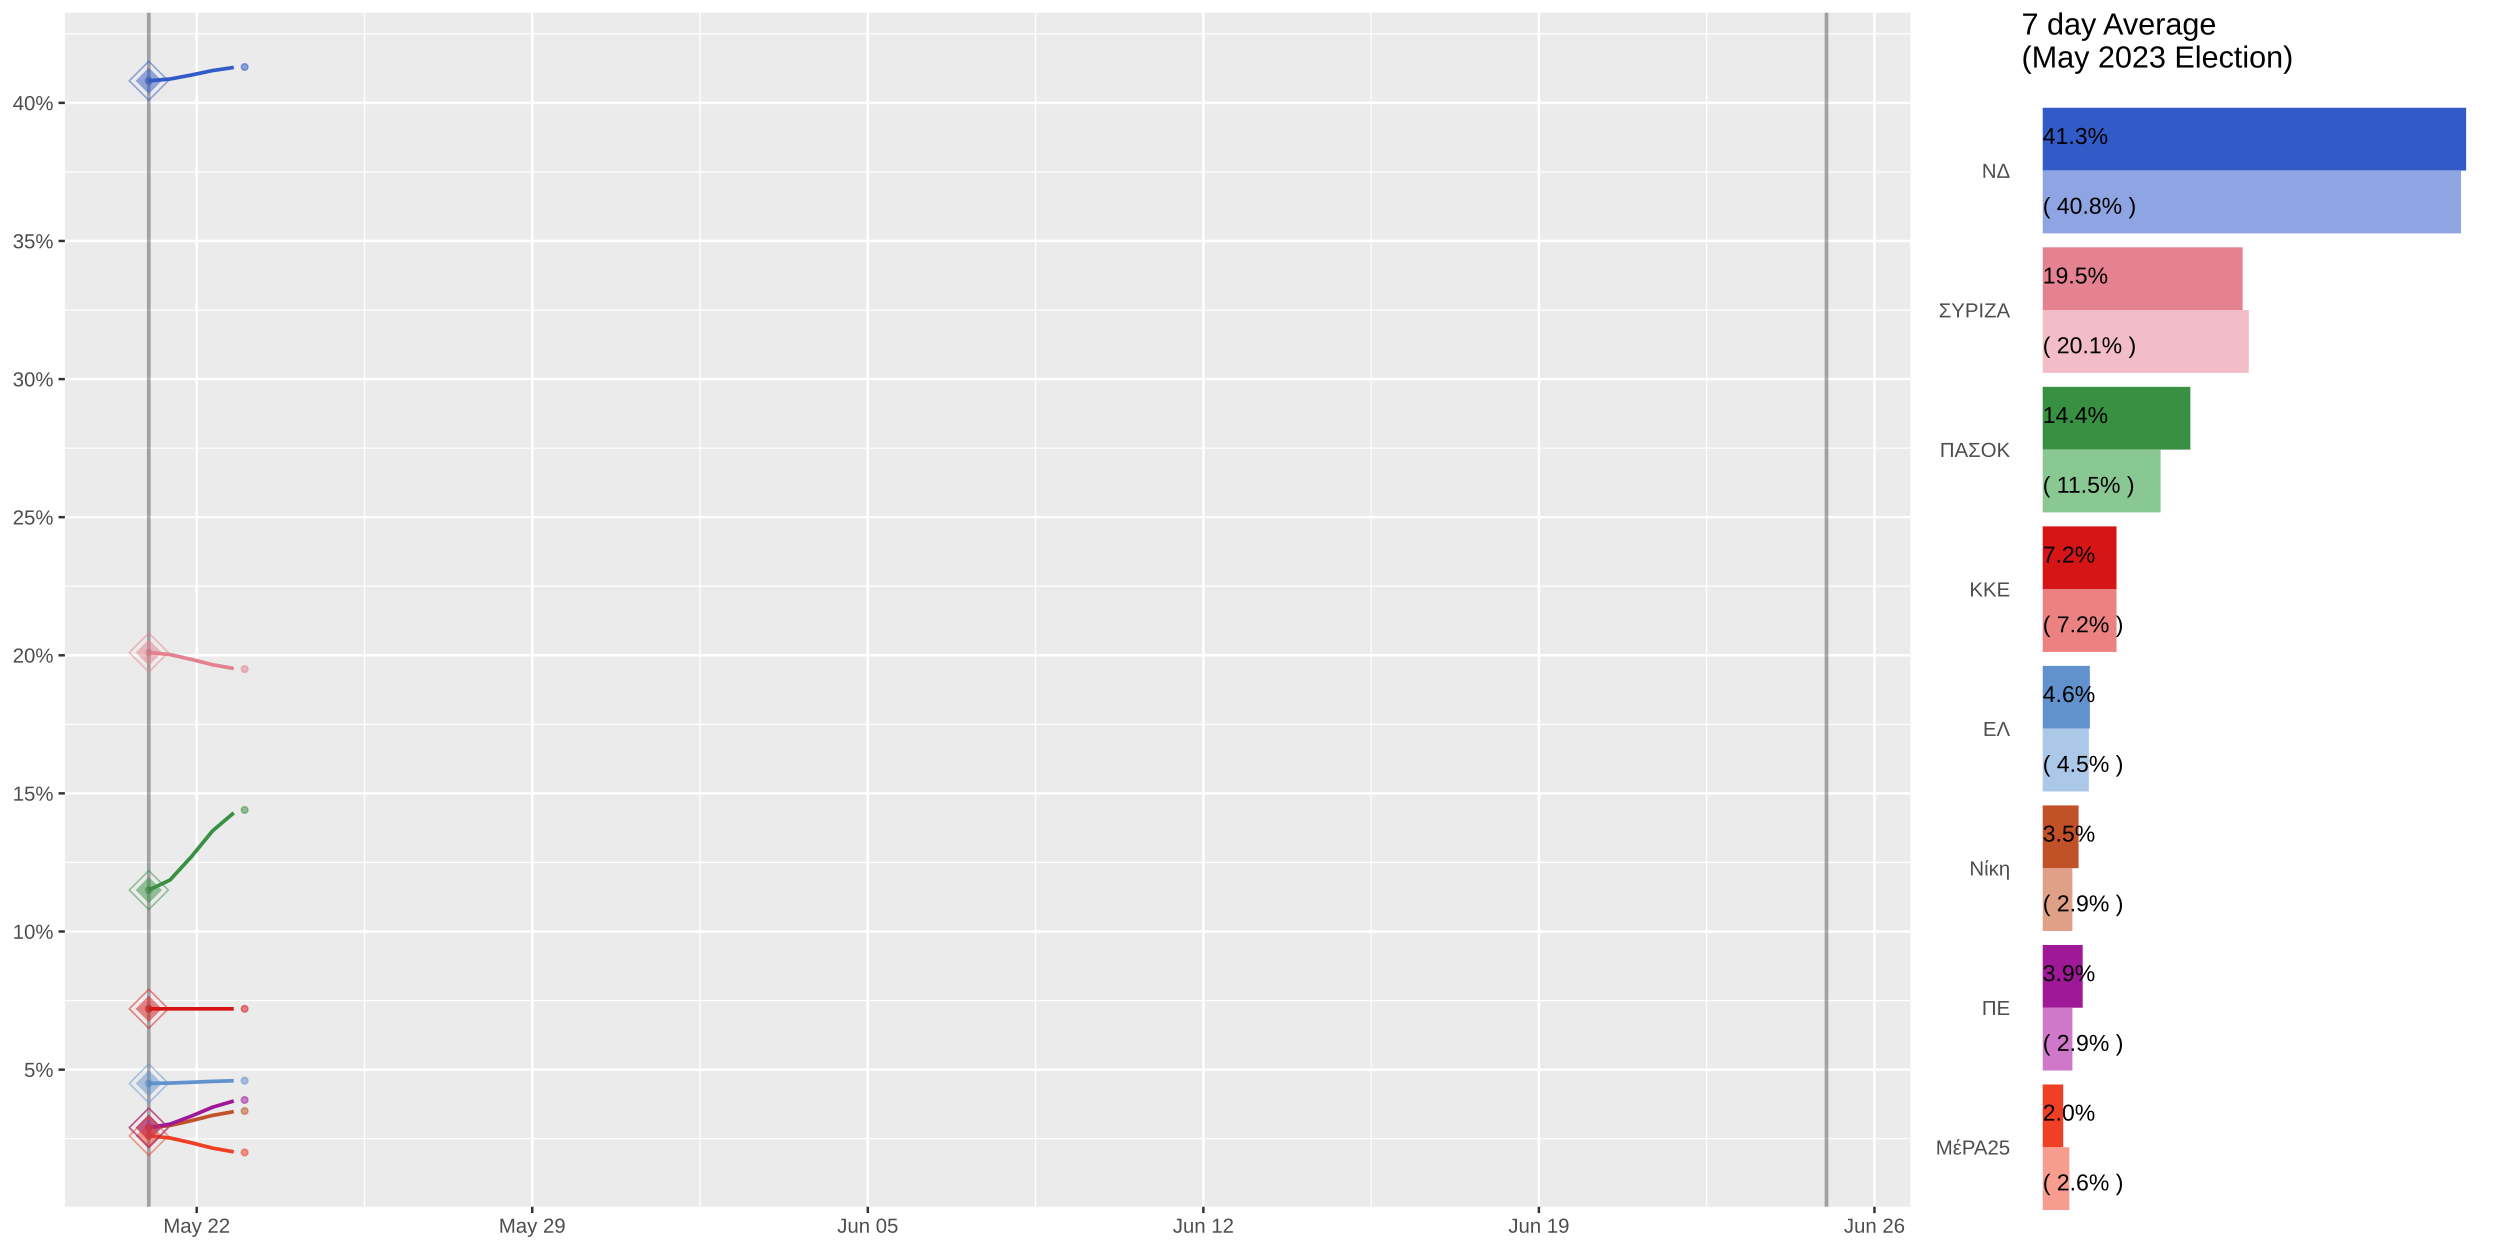
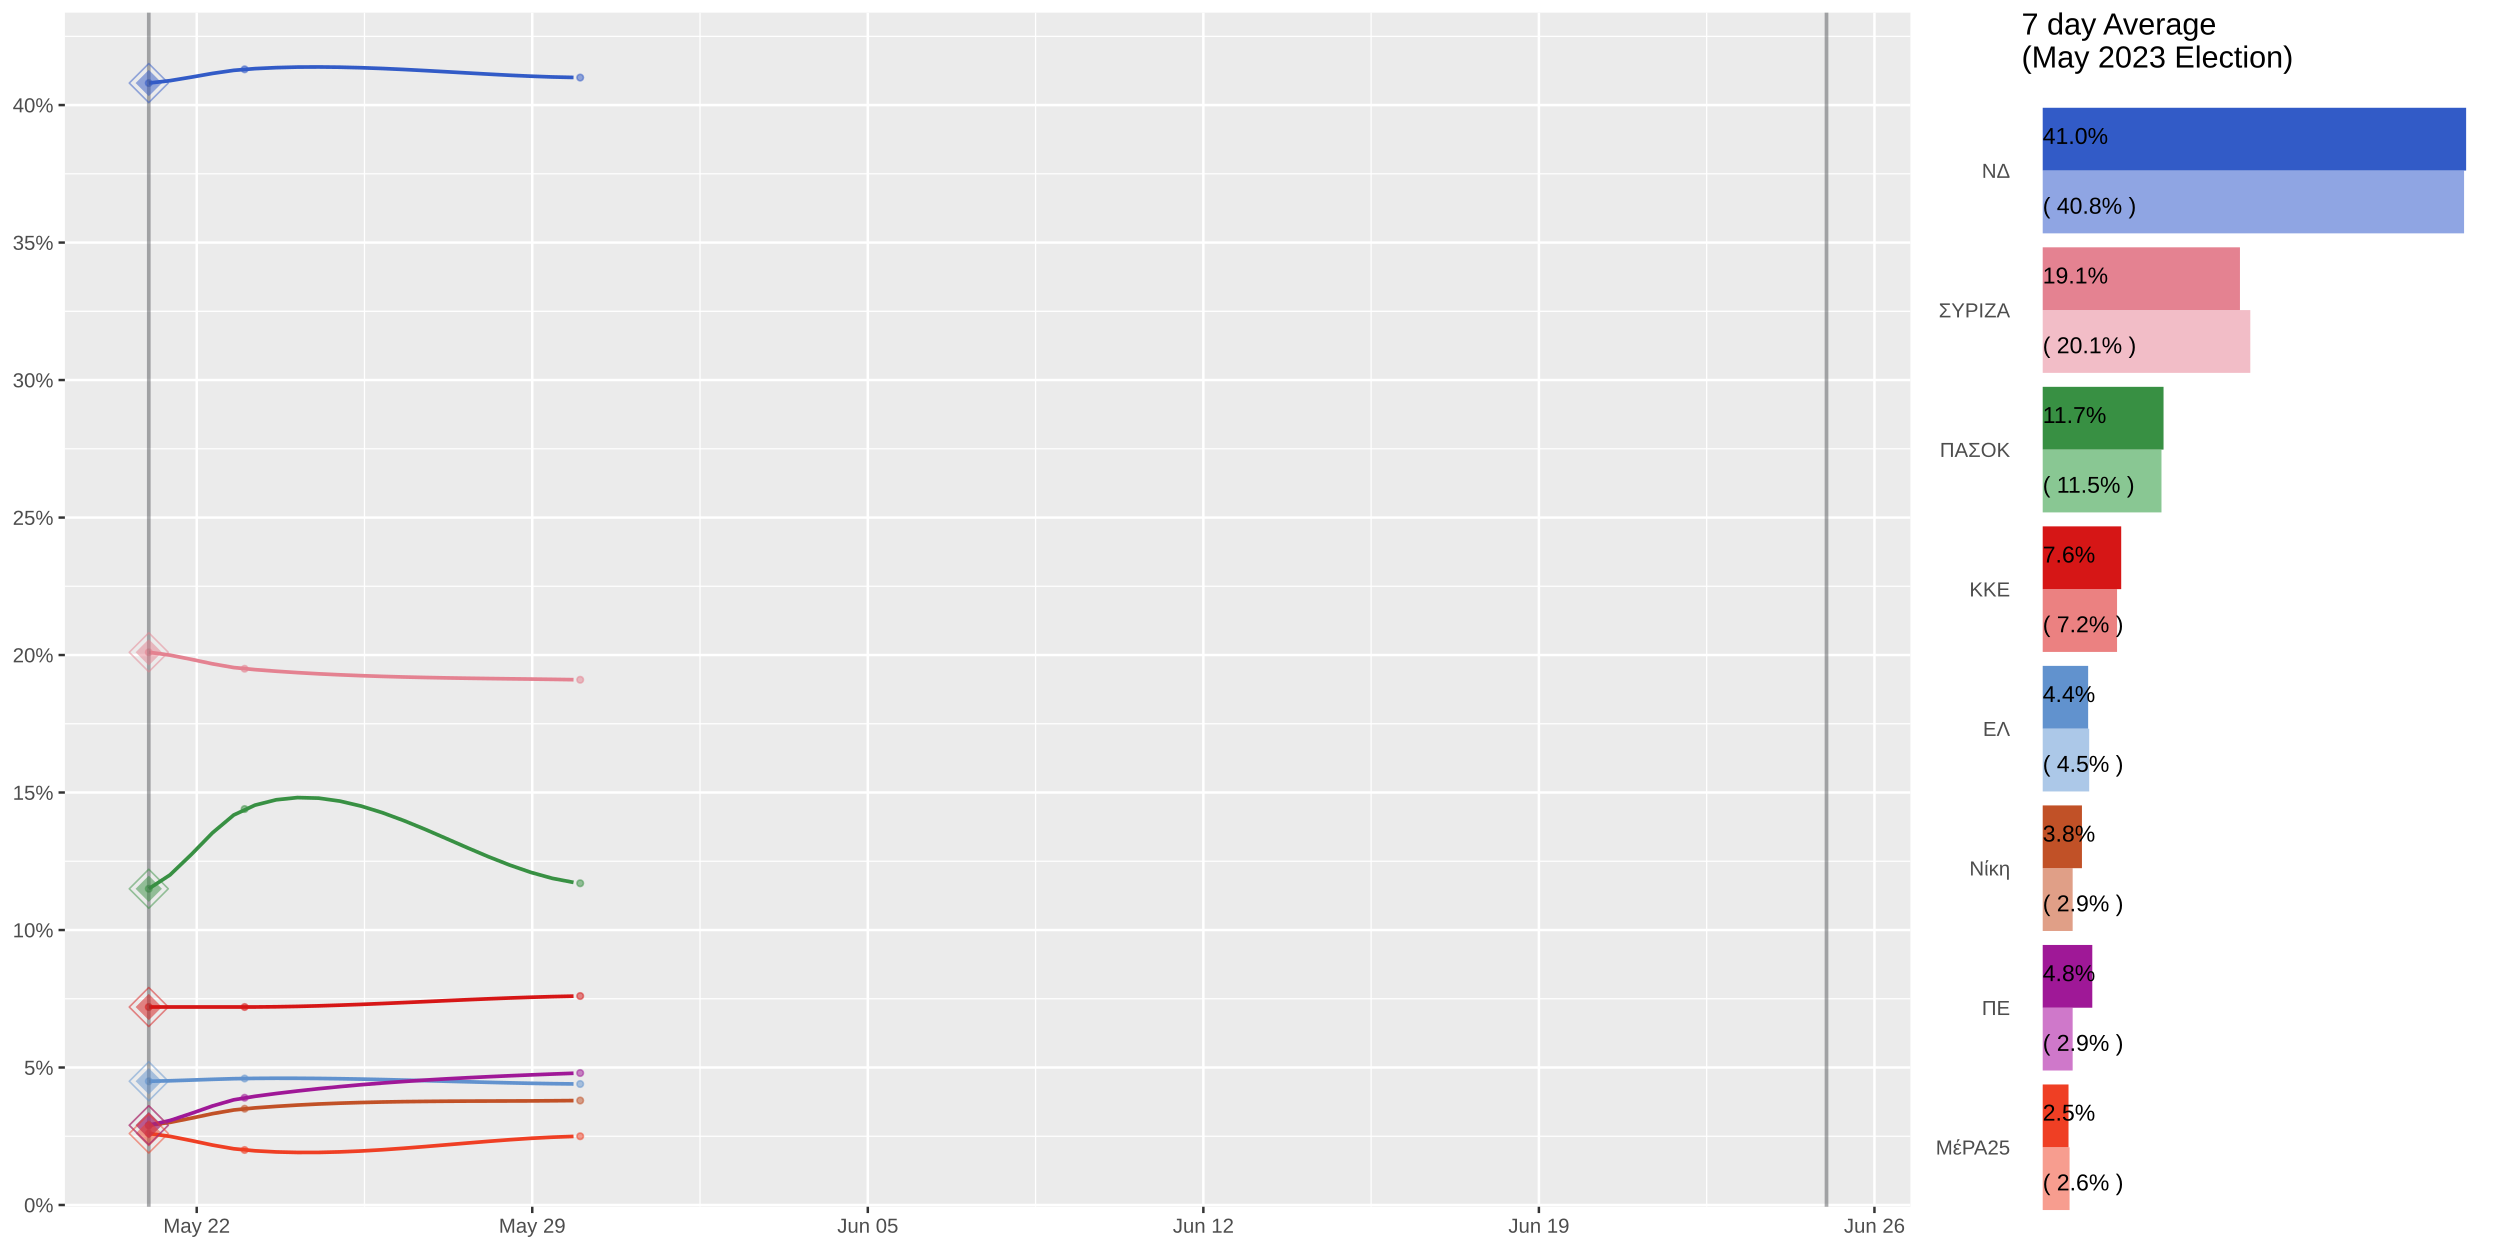
<svg xmlns="http://www.w3.org/2000/svg" class="svglite" width="1080.00pt" height="540.00pt" viewBox="0 0 1080.00 540.00">
  <defs>
    <style type="text/css">
    line, polyline, polygon, path, rect, circle {
      fill: none;
      stroke: #000000;
      stroke-linecap: round;
      stroke-linejoin: round;
      stroke-miterlimit: 10.00;
    }
    text {
      white-space: pre;
    }
  </style>
  </defs>
  <rect width="100%" height="100%" style="stroke: none; fill: none;" />
  <defs>
    <clipPath id="cpMC4wMHwxMDgwLjAwfDAuMDB8NTQwLjAw">
      <rect x="0.00" y="0.00" width="1080.00" height="540.00" />
    </clipPath>
  </defs>
  <g clip-path="url(#cpMC4wMHwxMDgwLjAwfDAuMDB8NTQwLjAw)">
</g>
  <defs>
    <clipPath id="cpMC4wMHw4MzAuNzd8MC4wMHw1NDAuMDA=">
      <rect x="0.00" y="0.00" width="830.77" height="540.00" />
    </clipPath>
  </defs>
  <g clip-path="url(#cpMC4wMHw4MzAuNzd8MC4wMHw1NDAuMDA=)">
    <rect x="0.00" y="0.00" width="830.77" height="540.00" style="stroke-width: 1.07; stroke: #FFFFFF; fill: #FFFFFF;" />
  </g>
  <g clip-path="url(#cpMC4wMHwxMDgwLjAwfDAuMDB8NTQwLjAw)">
</g>
  <defs>
    <clipPath id="cpMjguMDN8ODI1LjI5fDUuNDh8NTIxLjMx">
      <rect x="28.03" y="5.48" width="797.26" height="515.83" />
    </clipPath>
  </defs>
  <g clip-path="url(#cpMjguMDN8ODI1LjI5fDUuNDh8NTIxLjMx)">
    <rect x="28.03" y="5.48" width="797.26" height="515.83" style="stroke-width: 1.07; stroke: none; fill: #EBEBEB;" />
-     <polyline points="28.03,491.90 825.29,491.90 " style="stroke-width: 0.53; stroke: #FFFFFF; stroke-linecap: butt;" />
-     <polyline points="28.03,432.24 825.29,432.24 " style="stroke-width: 0.53; stroke: #FFFFFF; stroke-linecap: butt;" />
-     <polyline points="28.03,372.57 825.29,372.57 " style="stroke-width: 0.53; stroke: #FFFFFF; stroke-linecap: butt;" />
-     <polyline points="28.03,312.91 825.29,312.91 " style="stroke-width: 0.53; stroke: #FFFFFF; stroke-linecap: butt;" />
-     <polyline points="28.03,253.25 825.29,253.25 " style="stroke-width: 0.53; stroke: #FFFFFF; stroke-linecap: butt;" />
-     <polyline points="28.03,193.59 825.29,193.59 " style="stroke-width: 0.53; stroke: #FFFFFF; stroke-linecap: butt;" />
-     <polyline points="28.03,133.93 825.29,133.93 " style="stroke-width: 0.53; stroke: #FFFFFF; stroke-linecap: butt;" />
-     <polyline points="28.03,74.27 825.29,74.27 " style="stroke-width: 0.53; stroke: #FFFFFF; stroke-linecap: butt;" />
-     <polyline points="28.03,14.61 825.29,14.61 " style="stroke-width: 0.53; stroke: #FFFFFF; stroke-linecap: butt;" />
+     <polyline points="28.03,490.86 825.29,490.86 " style="stroke-width: 0.53; stroke: #FFFFFF; stroke-linecap: butt;" />
+     <polyline points="28.03,431.47 825.29,431.47 " style="stroke-width: 0.53; stroke: #FFFFFF; stroke-linecap: butt;" />
+     <polyline points="28.03,372.07 825.29,372.07 " style="stroke-width: 0.53; stroke: #FFFFFF; stroke-linecap: butt;" />
+     <polyline points="28.03,312.67 825.29,312.67 " style="stroke-width: 0.53; stroke: #FFFFFF; stroke-linecap: butt;" />
+     <polyline points="28.03,253.27 825.29,253.27 " style="stroke-width: 0.53; stroke: #FFFFFF; stroke-linecap: butt;" />
+     <polyline points="28.03,193.88 825.29,193.88 " style="stroke-width: 0.53; stroke: #FFFFFF; stroke-linecap: butt;" />
+     <polyline points="28.03,134.48 825.29,134.48 " style="stroke-width: 0.53; stroke: #FFFFFF; stroke-linecap: butt;" />
+     <polyline points="28.03,75.08 825.29,75.08 " style="stroke-width: 0.53; stroke: #FFFFFF; stroke-linecap: butt;" />
+     <polyline points="28.03,15.69 825.29,15.69 " style="stroke-width: 0.53; stroke: #FFFFFF; stroke-linecap: butt;" />
    <polyline points="157.45,521.31 157.45,5.48 " style="stroke-width: 0.53; stroke: #FFFFFF; stroke-linecap: butt;" />
    <polyline points="302.41,521.31 302.41,5.48 " style="stroke-width: 0.53; stroke: #FFFFFF; stroke-linecap: butt;" />
    <polyline points="447.37,521.31 447.37,5.48 " style="stroke-width: 0.53; stroke: #FFFFFF; stroke-linecap: butt;" />
    <polyline points="592.32,521.31 592.32,5.48 " style="stroke-width: 0.53; stroke: #FFFFFF; stroke-linecap: butt;" />
    <polyline points="737.28,521.31 737.28,5.48 " style="stroke-width: 0.53; stroke: #FFFFFF; stroke-linecap: butt;" />
-     <polyline points="28.03,462.07 825.29,462.07 " style="stroke-width: 1.07; stroke: #FFFFFF; stroke-linecap: butt;" />
-     <polyline points="28.03,402.40 825.29,402.40 " style="stroke-width: 1.07; stroke: #FFFFFF; stroke-linecap: butt;" />
-     <polyline points="28.03,342.74 825.29,342.74 " style="stroke-width: 1.07; stroke: #FFFFFF; stroke-linecap: butt;" />
-     <polyline points="28.03,283.08 825.29,283.08 " style="stroke-width: 1.07; stroke: #FFFFFF; stroke-linecap: butt;" />
-     <polyline points="28.03,223.42 825.29,223.42 " style="stroke-width: 1.07; stroke: #FFFFFF; stroke-linecap: butt;" />
-     <polyline points="28.03,163.76 825.29,163.76 " style="stroke-width: 1.07; stroke: #FFFFFF; stroke-linecap: butt;" />
-     <polyline points="28.03,104.10 825.29,104.10 " style="stroke-width: 1.07; stroke: #FFFFFF; stroke-linecap: butt;" />
-     <polyline points="28.03,44.44 825.29,44.44 " style="stroke-width: 1.07; stroke: #FFFFFF; stroke-linecap: butt;" />
+     <polyline points="28.03,520.56 825.29,520.56 " style="stroke-width: 1.07; stroke: #FFFFFF; stroke-linecap: butt;" />
+     <polyline points="28.03,461.16 825.29,461.16 " style="stroke-width: 1.07; stroke: #FFFFFF; stroke-linecap: butt;" />
+     <polyline points="28.03,401.77 825.29,401.77 " style="stroke-width: 1.07; stroke: #FFFFFF; stroke-linecap: butt;" />
+     <polyline points="28.03,342.37 825.29,342.37 " style="stroke-width: 1.07; stroke: #FFFFFF; stroke-linecap: butt;" />
+     <polyline points="28.03,282.97 825.29,282.97 " style="stroke-width: 1.07; stroke: #FFFFFF; stroke-linecap: butt;" />
+     <polyline points="28.03,223.58 825.29,223.58 " style="stroke-width: 1.07; stroke: #FFFFFF; stroke-linecap: butt;" />
+     <polyline points="28.03,164.18 825.29,164.18 " style="stroke-width: 1.07; stroke: #FFFFFF; stroke-linecap: butt;" />
+     <polyline points="28.03,104.78 825.29,104.78 " style="stroke-width: 1.07; stroke: #FFFFFF; stroke-linecap: butt;" />
+     <polyline points="28.03,45.39 825.29,45.39 " style="stroke-width: 1.07; stroke: #FFFFFF; stroke-linecap: butt;" />
    <polyline points="84.98,521.31 84.98,5.48 " style="stroke-width: 1.07; stroke: #FFFFFF; stroke-linecap: butt;" />
    <polyline points="229.93,521.31 229.93,5.48 " style="stroke-width: 1.07; stroke: #FFFFFF; stroke-linecap: butt;" />
    <polyline points="374.89,521.31 374.89,5.48 " style="stroke-width: 1.07; stroke: #FFFFFF; stroke-linecap: butt;" />
    <polyline points="519.85,521.31 519.85,5.48 " style="stroke-width: 1.07; stroke: #FFFFFF; stroke-linecap: butt;" />
    <polyline points="664.80,521.31 664.80,5.48 " style="stroke-width: 1.07; stroke: #FFFFFF; stroke-linecap: butt;" />
    <polyline points="809.76,521.31 809.76,5.48 " style="stroke-width: 1.07; stroke: #FFFFFF; stroke-linecap: butt;" />
-     <circle cx="105.68" cy="28.93" r="1.42" style="stroke-width: 0.71; stroke: #325BC7; stroke-opacity: 0.50; fill: #325BC7; fill-opacity: 0.50;" />
-     <circle cx="64.27" cy="34.89" r="1.42" style="stroke-width: 0.71; stroke: #325BC7; stroke-opacity: 0.50; fill: #325BC7; fill-opacity: 0.50;" />
-     <circle cx="105.68" cy="289.05" r="1.42" style="stroke-width: 0.71; stroke: #E48291; stroke-opacity: 0.50; fill: #E48291; fill-opacity: 0.50;" />
-     <circle cx="64.27" cy="281.89" r="1.42" style="stroke-width: 0.71; stroke: #E48291; stroke-opacity: 0.50; fill: #E48291; fill-opacity: 0.50;" />
-     <circle cx="105.68" cy="349.90" r="1.42" style="stroke-width: 0.71; stroke: #389043; stroke-opacity: 0.50; fill: #389043; fill-opacity: 0.50;" />
-     <circle cx="64.27" cy="384.51" r="1.42" style="stroke-width: 0.71; stroke: #389043; stroke-opacity: 0.50; fill: #389043; fill-opacity: 0.50;" />
-     <circle cx="105.68" cy="435.81" r="1.42" style="stroke-width: 0.71; stroke: #D61616; stroke-opacity: 0.50; fill: #D61616; fill-opacity: 0.50;" />
-     <circle cx="64.27" cy="435.81" r="1.42" style="stroke-width: 0.71; stroke: #D61616; stroke-opacity: 0.50; fill: #D61616; fill-opacity: 0.50;" />
-     <circle cx="105.68" cy="466.84" r="1.42" style="stroke-width: 0.71; stroke: #6192CE; stroke-opacity: 0.50; fill: #6192CE; fill-opacity: 0.50;" />
-     <circle cx="64.27" cy="468.03" r="1.42" style="stroke-width: 0.71; stroke: #6192CE; stroke-opacity: 0.50; fill: #6192CE; fill-opacity: 0.50;" />
-     <circle cx="105.68" cy="479.96" r="1.42" style="stroke-width: 0.71; stroke: #C15127; stroke-opacity: 0.50; fill: #C15127; fill-opacity: 0.50;" />
-     <circle cx="64.27" cy="487.12" r="1.42" style="stroke-width: 0.71; stroke: #C15127; stroke-opacity: 0.50; fill: #C15127; fill-opacity: 0.50;" />
-     <circle cx="105.68" cy="475.19" r="1.42" style="stroke-width: 0.71; stroke: #9F1897; stroke-opacity: 0.50; fill: #9F1897; fill-opacity: 0.50;" />
-     <circle cx="64.27" cy="487.12" r="1.42" style="stroke-width: 0.71; stroke: #9F1897; stroke-opacity: 0.50; fill: #9F1897; fill-opacity: 0.50;" />
-     <circle cx="105.68" cy="497.86" r="1.42" style="stroke-width: 0.71; stroke: #EF3F24; stroke-opacity: 0.50; fill: #EF3F24; fill-opacity: 0.50;" />
-     <circle cx="64.27" cy="490.70" r="1.42" style="stroke-width: 0.71; stroke: #EF3F24; stroke-opacity: 0.50; fill: #EF3F24; fill-opacity: 0.50;" />
-     <polyline points="64.27,34.89 73.44,34.14 82.62,32.42 91.79,30.49 100.97,29.14 " style="stroke-width: 1.60; stroke: #325BC7; stroke-linecap: butt;" />
-     <polyline points="64.27,281.89 73.44,282.79 82.62,284.86 91.79,287.17 100.97,288.79 " style="stroke-width: 1.60; stroke: #E48291; stroke-linecap: butt;" />
-     <polyline points="64.27,384.51 73.44,380.16 82.62,370.15 91.79,358.97 100.97,351.15 " style="stroke-width: 1.60; stroke: #389043; stroke-linecap: butt;" />
-     <polyline points="64.27,435.81 73.44,435.81 82.62,435.81 91.79,435.81 100.97,435.81 " style="stroke-width: 1.60; stroke: #D61616; stroke-linecap: butt;" />
-     <polyline points="64.27,468.03 73.44,467.88 82.62,467.54 91.79,467.15 100.97,466.88 " style="stroke-width: 1.60; stroke: #6192CE; stroke-linecap: butt;" />
-     <polyline points="64.27,487.12 73.44,486.22 82.62,484.15 91.79,481.84 100.97,480.22 " style="stroke-width: 1.60; stroke: #C15127; stroke-linecap: butt;" />
-     <polyline points="64.27,487.12 73.44,485.63 82.62,482.17 91.79,478.32 100.97,475.62 " style="stroke-width: 1.60; stroke: #9F1897; stroke-linecap: butt;" />
-     <polyline points="64.27,490.70 73.44,491.60 82.62,493.67 91.79,495.99 100.97,497.60 " style="stroke-width: 1.60; stroke: #EF3F24; stroke-linecap: butt;" />
+     <circle cx="250.64" cy="33.51" r="1.42" style="stroke-width: 0.71; stroke: #325BC7; stroke-opacity: 0.50; fill: #325BC7; fill-opacity: 0.50;" />
+     <circle cx="105.68" cy="29.94" r="1.42" style="stroke-width: 0.71; stroke: #325BC7; stroke-opacity: 0.50; fill: #325BC7; fill-opacity: 0.50;" />
+     <circle cx="64.27" cy="35.88" r="1.42" style="stroke-width: 0.71; stroke: #325BC7; stroke-opacity: 0.50; fill: #325BC7; fill-opacity: 0.50;" />
+     <circle cx="250.64" cy="293.66" r="1.42" style="stroke-width: 0.71; stroke: #E48291; stroke-opacity: 0.50; fill: #E48291; fill-opacity: 0.50;" />
+     <circle cx="105.68" cy="288.91" r="1.42" style="stroke-width: 0.71; stroke: #E48291; stroke-opacity: 0.50; fill: #E48291; fill-opacity: 0.50;" />
+     <circle cx="64.27" cy="281.79" r="1.42" style="stroke-width: 0.71; stroke: #E48291; stroke-opacity: 0.50; fill: #E48291; fill-opacity: 0.50;" />
+     <circle cx="250.64" cy="381.57" r="1.42" style="stroke-width: 0.71; stroke: #389043; stroke-opacity: 0.50; fill: #389043; fill-opacity: 0.50;" />
+     <circle cx="105.68" cy="349.50" r="1.42" style="stroke-width: 0.71; stroke: #389043; stroke-opacity: 0.50; fill: #389043; fill-opacity: 0.50;" />
+     <circle cx="64.27" cy="383.95" r="1.42" style="stroke-width: 0.71; stroke: #389043; stroke-opacity: 0.50; fill: #389043; fill-opacity: 0.50;" />
+     <circle cx="250.64" cy="430.28" r="1.42" style="stroke-width: 0.71; stroke: #D61616; stroke-opacity: 0.50; fill: #D61616; fill-opacity: 0.50;" />
+     <circle cx="105.68" cy="435.03" r="1.42" style="stroke-width: 0.71; stroke: #D61616; stroke-opacity: 0.50; fill: #D61616; fill-opacity: 0.50;" />
+     <circle cx="64.27" cy="435.03" r="1.42" style="stroke-width: 0.71; stroke: #D61616; stroke-opacity: 0.50; fill: #D61616; fill-opacity: 0.50;" />
+     <circle cx="250.64" cy="468.29" r="1.42" style="stroke-width: 0.71; stroke: #6192CE; stroke-opacity: 0.50; fill: #6192CE; fill-opacity: 0.50;" />
+     <circle cx="105.68" cy="465.92" r="1.42" style="stroke-width: 0.71; stroke: #6192CE; stroke-opacity: 0.50; fill: #6192CE; fill-opacity: 0.50;" />
+     <circle cx="64.27" cy="467.10" r="1.42" style="stroke-width: 0.71; stroke: #6192CE; stroke-opacity: 0.50; fill: #6192CE; fill-opacity: 0.50;" />
+     <circle cx="250.64" cy="475.42" r="1.42" style="stroke-width: 0.71; stroke: #C15127; stroke-opacity: 0.50; fill: #C15127; fill-opacity: 0.50;" />
+     <circle cx="105.68" cy="478.98" r="1.42" style="stroke-width: 0.71; stroke: #C15127; stroke-opacity: 0.50; fill: #C15127; fill-opacity: 0.50;" />
+     <circle cx="64.27" cy="486.11" r="1.42" style="stroke-width: 0.71; stroke: #C15127; stroke-opacity: 0.50; fill: #C15127; fill-opacity: 0.50;" />
+     <circle cx="250.64" cy="463.54" r="1.42" style="stroke-width: 0.71; stroke: #9F1897; stroke-opacity: 0.50; fill: #9F1897; fill-opacity: 0.50;" />
+     <circle cx="105.68" cy="474.23" r="1.42" style="stroke-width: 0.71; stroke: #9F1897; stroke-opacity: 0.50; fill: #9F1897; fill-opacity: 0.50;" />
+     <circle cx="64.27" cy="486.11" r="1.42" style="stroke-width: 0.71; stroke: #9F1897; stroke-opacity: 0.50; fill: #9F1897; fill-opacity: 0.50;" />
+     <circle cx="250.64" cy="490.86" r="1.42" style="stroke-width: 0.71; stroke: #EF3F24; stroke-opacity: 0.50; fill: #EF3F24; fill-opacity: 0.50;" />
+     <circle cx="105.68" cy="496.80" r="1.42" style="stroke-width: 0.71; stroke: #EF3F24; stroke-opacity: 0.50; fill: #EF3F24; fill-opacity: 0.50;" />
+     <circle cx="64.27" cy="489.67" r="1.42" style="stroke-width: 0.71; stroke: #EF3F24; stroke-opacity: 0.50; fill: #EF3F24; fill-opacity: 0.50;" />
+     <polyline points="64.27,35.88 73.44,34.85 82.62,33.33 91.79,31.72 100.97,30.39 110.14,29.65 119.32,29.22 128.49,28.98 137.66,28.93 146.84,29.03 156.01,29.26 165.19,29.59 174.36,30.01 183.54,30.49 192.71,31.00 201.89,31.52 211.06,32.03 220.23,32.51 229.41,32.92 238.58,33.25 247.76,33.46 " style="stroke-width: 1.60; stroke: #325BC7; stroke-linecap: butt;" />
+     <polyline points="64.27,281.79 73.44,283.02 82.62,284.84 91.79,286.78 100.97,288.38 110.14,289.28 119.32,289.97 128.49,290.57 137.66,291.09 146.84,291.52 156.01,291.89 165.19,292.20 174.36,292.46 183.54,292.67 192.71,292.85 201.89,293.00 211.06,293.13 220.23,293.25 229.41,293.36 238.58,293.48 247.76,293.62 " style="stroke-width: 1.60; stroke: #E48291; stroke-linecap: butt;" />
+     <polyline points="64.27,383.95 73.44,377.97 82.62,369.17 91.79,359.79 100.97,352.08 110.14,347.83 119.32,345.51 128.49,344.56 137.66,344.80 146.84,346.08 156.01,348.23 165.19,351.08 174.36,354.47 183.54,358.23 192.71,362.21 201.89,366.23 211.06,370.12 220.23,373.73 229.41,376.89 238.58,379.44 247.76,381.20 " style="stroke-width: 1.60; stroke: #389043; stroke-linecap: butt;" />
+     <polyline points="64.27,435.03 73.44,435.03 82.62,435.03 91.79,435.03 100.97,435.03 110.14,435.02 119.32,434.93 128.49,434.76 137.66,434.53 146.84,434.23 156.01,433.90 165.19,433.52 174.36,433.12 183.54,432.71 192.71,432.29 201.89,431.88 211.06,431.49 220.23,431.13 229.41,430.81 238.58,430.54 247.76,430.33 " style="stroke-width: 1.60; stroke: #D61616; stroke-linecap: butt;" />
+     <polyline points="64.27,467.10 73.44,466.90 82.62,466.59 91.79,466.27 100.97,466.00 110.14,465.86 119.32,465.80 128.49,465.82 137.66,465.89 146.84,466.01 156.01,466.17 165.19,466.37 174.36,466.60 183.54,466.84 192.71,467.09 201.89,467.33 211.06,467.57 220.23,467.79 229.41,467.99 238.58,468.15 247.76,468.26 " style="stroke-width: 1.60; stroke: #6192CE; stroke-linecap: butt;" />
+     <polyline points="64.27,486.11 73.44,484.87 82.62,483.05 91.79,481.11 100.97,479.52 110.14,478.61 119.32,477.95 128.49,477.39 137.66,476.93 146.84,476.57 156.01,476.29 165.19,476.07 174.36,475.91 183.54,475.81 192.71,475.73 201.89,475.68 211.06,475.65 220.23,475.62 229.41,475.59 238.58,475.53 247.76,475.45 " style="stroke-width: 1.60; stroke: #C15127; stroke-linecap: butt;" />
+     <polyline points="64.27,486.11 73.44,484.05 82.62,481.01 91.79,477.78 100.97,475.12 110.14,473.61 119.32,472.40 128.49,471.31 137.66,470.32 146.84,469.42 156.01,468.60 165.19,467.87 174.36,467.21 183.54,466.61 192.71,466.07 201.89,465.59 211.06,465.14 220.23,464.73 229.41,464.35 238.58,463.99 247.76,463.65 " style="stroke-width: 1.60; stroke: #9F1897; stroke-linecap: butt;" />
+     <polyline points="64.27,489.67 73.44,490.91 82.62,492.73 91.79,494.67 100.97,496.27 110.14,497.15 119.32,497.64 128.49,497.86 137.66,497.85 146.84,497.62 156.01,497.23 165.19,496.70 174.36,496.05 183.54,495.33 192.71,494.57 201.89,493.80 211.06,493.05 220.23,492.36 229.41,491.75 238.58,491.27 247.76,490.93 " style="stroke-width: 1.60; stroke: #EF3F24; stroke-linecap: butt;" />
    <line x1="64.27" y1="521.31" x2="64.27" y2="5.48" style="stroke-width: 1.60; stroke: #56595C; stroke-opacity: 0.50; stroke-linecap: butt;" />
    <line x1="789.05" y1="521.31" x2="789.05" y2="5.48" style="stroke-width: 1.60; stroke: #56595C; stroke-opacity: 0.50; stroke-linecap: butt;" />
-     <polygon points="58.58,34.89 64.27,29.20 69.96,34.89 64.27,40.58 " style="stroke-width: 0.71; stroke: none; fill: #325BC7; fill-opacity: 0.50;" />
-     <polygon points="58.58,281.89 64.27,276.20 69.96,281.89 64.27,287.58 " style="stroke-width: 0.71; stroke: none; fill: #E48291; fill-opacity: 0.50;" />
-     <polygon points="58.58,384.51 64.27,378.82 69.96,384.51 64.27,390.20 " style="stroke-width: 0.71; stroke: none; fill: #389043; fill-opacity: 0.50;" />
-     <polygon points="58.58,435.81 64.27,430.13 69.96,435.81 64.27,441.50 " style="stroke-width: 0.71; stroke: none; fill: #D61616; fill-opacity: 0.50;" />
-     <polygon points="58.58,468.03 64.27,462.34 69.96,468.03 64.27,473.72 " style="stroke-width: 0.71; stroke: none; fill: #6192CE; fill-opacity: 0.50;" />
-     <polygon points="58.58,487.12 64.27,481.43 69.96,487.12 64.27,492.81 " style="stroke-width: 0.71; stroke: none; fill: #C15127; fill-opacity: 0.50;" />
-     <polygon points="58.58,487.12 64.27,481.43 69.96,487.12 64.27,492.81 " style="stroke-width: 0.71; stroke: none; fill: #9F1897; fill-opacity: 0.50;" />
-     <polygon points="58.58,490.70 64.27,485.01 69.96,490.70 64.27,496.39 " style="stroke-width: 0.71; stroke: none; fill: #EF3F24; fill-opacity: 0.50;" />
-     <polygon points="55.85,34.89 64.27,26.47 72.69,34.89 64.27,43.32 " style="stroke-width: 0.71; stroke: #325BC7; stroke-opacity: 0.50;" />
-     <polygon points="55.85,281.89 64.27,273.47 72.69,281.89 64.27,290.31 " style="stroke-width: 0.71; stroke: #E48291; stroke-opacity: 0.50;" />
-     <polygon points="55.85,384.51 64.27,376.08 72.69,384.51 64.27,392.93 " style="stroke-width: 0.71; stroke: #389043; stroke-opacity: 0.50;" />
-     <polygon points="55.85,435.81 64.27,427.39 72.69,435.81 64.27,444.24 " style="stroke-width: 0.71; stroke: #D61616; stroke-opacity: 0.50;" />
-     <polygon points="55.85,468.03 64.27,459.61 72.69,468.03 64.27,476.45 " style="stroke-width: 0.71; stroke: #6192CE; stroke-opacity: 0.50;" />
-     <polygon points="55.85,487.12 64.27,478.70 72.69,487.12 64.27,495.55 " style="stroke-width: 0.71; stroke: #C15127; stroke-opacity: 0.50;" />
-     <polygon points="55.85,487.12 64.27,478.70 72.69,487.12 64.27,495.55 " style="stroke-width: 0.71; stroke: #9F1897; stroke-opacity: 0.50;" />
-     <polygon points="55.85,490.70 64.27,482.28 72.69,490.70 64.27,499.13 " style="stroke-width: 0.71; stroke: #EF3F24; stroke-opacity: 0.50;" />
-   </g>
-   <g clip-path="url(#cpMC4wMHwxMDgwLjAwfDAuMDB8NTQwLjAw)">
-     <text x="23.10" y="465.22" text-anchor="end" style="font-size: 8.80px;fill: #4D4D4D; font-family: &quot;Arial&quot;;" textLength="12.72px" lengthAdjust="spacingAndGlyphs">5%</text>
-     <text x="23.10" y="405.55" text-anchor="end" style="font-size: 8.80px;fill: #4D4D4D; font-family: &quot;Arial&quot;;" textLength="17.62px" lengthAdjust="spacingAndGlyphs">10%</text>
-     <text x="23.10" y="345.89" text-anchor="end" style="font-size: 8.80px;fill: #4D4D4D; font-family: &quot;Arial&quot;;" textLength="17.62px" lengthAdjust="spacingAndGlyphs">15%</text>
-     <text x="23.10" y="286.23" text-anchor="end" style="font-size: 8.80px;fill: #4D4D4D; font-family: &quot;Arial&quot;;" textLength="17.62px" lengthAdjust="spacingAndGlyphs">20%</text>
-     <text x="23.10" y="226.57" text-anchor="end" style="font-size: 8.80px;fill: #4D4D4D; font-family: &quot;Arial&quot;;" textLength="17.62px" lengthAdjust="spacingAndGlyphs">25%</text>
-     <text x="23.10" y="166.91" text-anchor="end" style="font-size: 8.80px;fill: #4D4D4D; font-family: &quot;Arial&quot;;" textLength="17.62px" lengthAdjust="spacingAndGlyphs">30%</text>
-     <text x="23.10" y="107.25" text-anchor="end" style="font-size: 8.80px;fill: #4D4D4D; font-family: &quot;Arial&quot;;" textLength="17.62px" lengthAdjust="spacingAndGlyphs">35%</text>
-     <text x="23.10" y="47.59" text-anchor="end" style="font-size: 8.80px;fill: #4D4D4D; font-family: &quot;Arial&quot;;" textLength="17.62px" lengthAdjust="spacingAndGlyphs">40%</text>
-     <polyline points="25.29,462.07 28.03,462.07 " style="stroke-width: 1.07; stroke: #333333; stroke-linecap: butt;" />
-     <polyline points="25.29,402.40 28.03,402.40 " style="stroke-width: 1.07; stroke: #333333; stroke-linecap: butt;" />
-     <polyline points="25.29,342.74 28.03,342.74 " style="stroke-width: 1.07; stroke: #333333; stroke-linecap: butt;" />
-     <polyline points="25.29,283.08 28.03,283.08 " style="stroke-width: 1.07; stroke: #333333; stroke-linecap: butt;" />
-     <polyline points="25.29,223.42 28.03,223.42 " style="stroke-width: 1.07; stroke: #333333; stroke-linecap: butt;" />
-     <polyline points="25.29,163.76 28.03,163.76 " style="stroke-width: 1.07; stroke: #333333; stroke-linecap: butt;" />
-     <polyline points="25.29,104.10 28.03,104.10 " style="stroke-width: 1.07; stroke: #333333; stroke-linecap: butt;" />
-     <polyline points="25.29,44.44 28.03,44.44 " style="stroke-width: 1.07; stroke: #333333; stroke-linecap: butt;" />
+     <polygon points="58.58,35.88 64.27,30.19 69.96,35.88 64.27,41.57 " style="stroke-width: 0.71; stroke: none; fill: #325BC7; fill-opacity: 0.50;" />
+     <polygon points="58.58,281.79 64.27,276.10 69.96,281.79 64.27,287.47 " style="stroke-width: 0.71; stroke: none; fill: #E48291; fill-opacity: 0.50;" />
+     <polygon points="58.58,383.95 64.27,378.26 69.96,383.95 64.27,389.64 " style="stroke-width: 0.71; stroke: none; fill: #389043; fill-opacity: 0.50;" />
+     <polygon points="58.58,435.03 64.27,429.34 69.96,435.03 64.27,440.72 " style="stroke-width: 0.71; stroke: none; fill: #D61616; fill-opacity: 0.50;" />
+     <polygon points="58.58,467.10 64.27,461.41 69.96,467.10 64.27,472.79 " style="stroke-width: 0.71; stroke: none; fill: #6192CE; fill-opacity: 0.50;" />
+     <polygon points="58.58,486.11 64.27,480.42 69.96,486.11 64.27,491.80 " style="stroke-width: 0.71; stroke: none; fill: #C15127; fill-opacity: 0.50;" />
+     <polygon points="58.58,486.11 64.27,480.42 69.96,486.11 64.27,491.80 " style="stroke-width: 0.71; stroke: none; fill: #9F1897; fill-opacity: 0.50;" />
+     <polygon points="58.58,489.67 64.27,483.98 69.96,489.67 64.27,495.36 " style="stroke-width: 0.71; stroke: none; fill: #EF3F24; fill-opacity: 0.50;" />
+     <polygon points="55.85,35.88 64.27,27.46 72.69,35.88 64.27,44.31 " style="stroke-width: 0.71; stroke: #325BC7; stroke-opacity: 0.50;" />
+     <polygon points="55.85,281.79 64.27,273.36 72.69,281.79 64.27,290.21 " style="stroke-width: 0.71; stroke: #E48291; stroke-opacity: 0.50;" />
+     <polygon points="55.85,383.95 64.27,375.52 72.69,383.95 64.27,392.37 " style="stroke-width: 0.71; stroke: #389043; stroke-opacity: 0.50;" />
+     <polygon points="55.85,435.03 64.27,426.61 72.69,435.03 64.27,443.45 " style="stroke-width: 0.71; stroke: #D61616; stroke-opacity: 0.50;" />
+     <polygon points="55.85,467.10 64.27,458.68 72.69,467.10 64.27,475.53 " style="stroke-width: 0.71; stroke: #6192CE; stroke-opacity: 0.50;" />
+     <polygon points="55.85,486.11 64.27,477.69 72.69,486.11 64.27,494.53 " style="stroke-width: 0.71; stroke: #C15127; stroke-opacity: 0.50;" />
+     <polygon points="55.85,486.11 64.27,477.69 72.69,486.11 64.27,494.53 " style="stroke-width: 0.71; stroke: #9F1897; stroke-opacity: 0.50;" />
+     <polygon points="55.85,489.67 64.27,481.25 72.69,489.67 64.27,498.10 " style="stroke-width: 0.71; stroke: #EF3F24; stroke-opacity: 0.50;" />
+   </g>
+   <g clip-path="url(#cpMC4wMHwxMDgwLjAwfDAuMDB8NTQwLjAw)">
+     <text x="23.10" y="523.71" text-anchor="end" style="font-size: 8.80px;fill: #4D4D4D; font-family: &quot;Arial&quot;;" textLength="12.72px" lengthAdjust="spacingAndGlyphs">0%</text>
+     <text x="23.10" y="464.31" text-anchor="end" style="font-size: 8.80px;fill: #4D4D4D; font-family: &quot;Arial&quot;;" textLength="12.72px" lengthAdjust="spacingAndGlyphs">5%</text>
+     <text x="23.10" y="404.92" text-anchor="end" style="font-size: 8.80px;fill: #4D4D4D; font-family: &quot;Arial&quot;;" textLength="17.62px" lengthAdjust="spacingAndGlyphs">10%</text>
+     <text x="23.10" y="345.52" text-anchor="end" style="font-size: 8.80px;fill: #4D4D4D; font-family: &quot;Arial&quot;;" textLength="17.62px" lengthAdjust="spacingAndGlyphs">15%</text>
+     <text x="23.10" y="286.12" text-anchor="end" style="font-size: 8.80px;fill: #4D4D4D; font-family: &quot;Arial&quot;;" textLength="17.62px" lengthAdjust="spacingAndGlyphs">20%</text>
+     <text x="23.10" y="226.73" text-anchor="end" style="font-size: 8.80px;fill: #4D4D4D; font-family: &quot;Arial&quot;;" textLength="17.62px" lengthAdjust="spacingAndGlyphs">25%</text>
+     <text x="23.10" y="167.33" text-anchor="end" style="font-size: 8.80px;fill: #4D4D4D; font-family: &quot;Arial&quot;;" textLength="17.62px" lengthAdjust="spacingAndGlyphs">30%</text>
+     <text x="23.10" y="107.93" text-anchor="end" style="font-size: 8.80px;fill: #4D4D4D; font-family: &quot;Arial&quot;;" textLength="17.62px" lengthAdjust="spacingAndGlyphs">35%</text>
+     <text x="23.10" y="48.54" text-anchor="end" style="font-size: 8.80px;fill: #4D4D4D; font-family: &quot;Arial&quot;;" textLength="17.62px" lengthAdjust="spacingAndGlyphs">40%</text>
+     <polyline points="25.29,520.56 28.03,520.56 " style="stroke-width: 1.07; stroke: #333333; stroke-linecap: butt;" />
+     <polyline points="25.29,461.16 28.03,461.16 " style="stroke-width: 1.07; stroke: #333333; stroke-linecap: butt;" />
+     <polyline points="25.29,401.77 28.03,401.77 " style="stroke-width: 1.07; stroke: #333333; stroke-linecap: butt;" />
+     <polyline points="25.29,342.37 28.03,342.37 " style="stroke-width: 1.07; stroke: #333333; stroke-linecap: butt;" />
+     <polyline points="25.29,282.97 28.03,282.97 " style="stroke-width: 1.07; stroke: #333333; stroke-linecap: butt;" />
+     <polyline points="25.29,223.58 28.03,223.58 " style="stroke-width: 1.07; stroke: #333333; stroke-linecap: butt;" />
+     <polyline points="25.29,164.18 28.03,164.18 " style="stroke-width: 1.07; stroke: #333333; stroke-linecap: butt;" />
+     <polyline points="25.29,104.78 28.03,104.78 " style="stroke-width: 1.07; stroke: #333333; stroke-linecap: butt;" />
+     <polyline points="25.29,45.39 28.03,45.39 " style="stroke-width: 1.07; stroke: #333333; stroke-linecap: butt;" />
    <polyline points="84.98,524.05 84.98,521.31 " style="stroke-width: 1.07; stroke: #333333; stroke-linecap: butt;" />
    <polyline points="229.93,524.05 229.93,521.31 " style="stroke-width: 1.07; stroke: #333333; stroke-linecap: butt;" />
    <polyline points="374.89,524.05 374.89,521.31 " style="stroke-width: 1.07; stroke: #333333; stroke-linecap: butt;" />
    <polyline points="519.85,524.05 519.85,521.31 " style="stroke-width: 1.07; stroke: #333333; stroke-linecap: butt;" />
    <polyline points="664.80,524.05 664.80,521.31 " style="stroke-width: 1.07; stroke: #333333; stroke-linecap: butt;" />
    <polyline points="809.76,524.05 809.76,521.31 " style="stroke-width: 1.07; stroke: #333333; stroke-linecap: butt;" />
    <text x="84.98" y="532.54" text-anchor="middle" style="font-size: 8.80px;fill: #4D4D4D; font-family: &quot;Arial&quot;;" textLength="28.86px" lengthAdjust="spacingAndGlyphs">May 22</text>
    <text x="229.93" y="532.54" text-anchor="middle" style="font-size: 8.80px;fill: #4D4D4D; font-family: &quot;Arial&quot;;" textLength="28.86px" lengthAdjust="spacingAndGlyphs">May 29</text>
    <text x="374.89" y="532.54" text-anchor="middle" style="font-size: 8.80px;fill: #4D4D4D; font-family: &quot;Arial&quot;;" textLength="26.43px" lengthAdjust="spacingAndGlyphs">Jun 05</text>
    <text x="519.85" y="532.54" text-anchor="middle" style="font-size: 8.80px;fill: #4D4D4D; font-family: &quot;Arial&quot;;" textLength="26.43px" lengthAdjust="spacingAndGlyphs">Jun 12</text>
    <text x="664.80" y="532.54" text-anchor="middle" style="font-size: 8.80px;fill: #4D4D4D; font-family: &quot;Arial&quot;;" textLength="26.43px" lengthAdjust="spacingAndGlyphs">Jun 19</text>
    <text x="809.76" y="532.54" text-anchor="middle" style="font-size: 8.80px;fill: #4D4D4D; font-family: &quot;Arial&quot;;" textLength="26.43px" lengthAdjust="spacingAndGlyphs">Jun 26</text>
  </g>
  <defs>
    <clipPath id="cpODMwLjc3fDEwODAuMDB8MC4wMHw1NDAuMDA=">
      <rect x="830.77" y="0.00" width="249.23" height="540.00" />
    </clipPath>
  </defs>
  <g clip-path="url(#cpODMwLjc3fDEwODAuMDB8MC4wMHw1NDAuMDA=)">
    <rect x="830.77" y="0.00" width="249.23" height="540.00" style="stroke-width: 1.07; stroke: #FFFFFF; fill: #FFFFFF;" />
  </g>
  <g clip-path="url(#cpMC4wMHwxMDgwLjAwfDAuMDB8NTQwLjAw)">
</g>
  <defs>
    <clipPath id="cpODczLjMxfDEwNzQuNTJ8MzcuNTJ8NTMxLjc4">
      <rect x="873.31" y="37.52" width="201.21" height="494.26" />
    </clipPath>
  </defs>
  <g clip-path="url(#cpODczLjMxfDEwNzQuNTJ8MzcuNTJ8NTMxLjc4)">
    <rect x="873.31" y="37.52" width="201.21" height="494.26" style="stroke-width: 1.07; stroke: #FFFFFF; fill: #FFFFFF;" />
-     <rect x="882.45" y="73.69" width="180.71" height="27.12" style="stroke-width: 1.07; stroke: none; stroke-linecap: butt; stroke-linejoin: miter; fill: #8FA5E3;" />
-     <rect x="882.45" y="133.96" width="89.02" height="27.12" style="stroke-width: 1.07; stroke: none; stroke-linecap: butt; stroke-linejoin: miter; fill: #F2BDC7;" />
-     <rect x="882.45" y="194.24" width="50.93" height="27.12" style="stroke-width: 1.07; stroke: none; stroke-linecap: butt; stroke-linejoin: miter; fill: #89C793;" />
-     <rect x="882.45" y="254.51" width="31.89" height="27.12" style="stroke-width: 1.07; stroke: none; stroke-linecap: butt; stroke-linejoin: miter; fill: #EB8181;" />
-     <rect x="882.45" y="314.79" width="19.93" height="27.12" style="stroke-width: 1.07; stroke: none; stroke-linecap: butt; stroke-linejoin: miter; fill: #ACC8E8;" />
-     <rect x="882.45" y="375.06" width="12.84" height="27.12" style="stroke-width: 1.07; stroke: none; stroke-linecap: butt; stroke-linejoin: miter; fill: #E09F87;" />
-     <rect x="882.45" y="435.34" width="12.84" height="27.12" style="stroke-width: 1.07; stroke: none; stroke-linecap: butt; stroke-linejoin: miter; fill: #CF78CA;" />
-     <rect x="882.45" y="495.62" width="11.52" height="27.12" style="stroke-width: 1.07; stroke: none; stroke-linecap: butt; stroke-linejoin: miter; fill: #F79D8F;" />
+     <rect x="882.45" y="73.69" width="182.03" height="27.12" style="stroke-width: 1.07; stroke: none; stroke-linecap: butt; stroke-linejoin: miter; fill: #8FA5E3;" />
+     <rect x="882.45" y="133.96" width="89.68" height="27.12" style="stroke-width: 1.07; stroke: none; stroke-linecap: butt; stroke-linejoin: miter; fill: #F2BDC7;" />
+     <rect x="882.45" y="194.24" width="51.31" height="27.12" style="stroke-width: 1.07; stroke: none; stroke-linecap: butt; stroke-linejoin: miter; fill: #89C793;" />
+     <rect x="882.45" y="254.51" width="32.12" height="27.12" style="stroke-width: 1.07; stroke: none; stroke-linecap: butt; stroke-linejoin: miter; fill: #EB8181;" />
+     <rect x="882.45" y="314.79" width="20.08" height="27.12" style="stroke-width: 1.07; stroke: none; stroke-linecap: butt; stroke-linejoin: miter; fill: #ACC8E8;" />
+     <rect x="882.45" y="375.06" width="12.94" height="27.12" style="stroke-width: 1.07; stroke: none; stroke-linecap: butt; stroke-linejoin: miter; fill: #E09F87;" />
+     <rect x="882.45" y="435.34" width="12.94" height="27.12" style="stroke-width: 1.07; stroke: none; stroke-linecap: butt; stroke-linejoin: miter; fill: #CF78CA;" />
+     <rect x="882.45" y="495.62" width="11.60" height="27.12" style="stroke-width: 1.07; stroke: none; stroke-linecap: butt; stroke-linejoin: miter; fill: #F79D8F;" />
    <rect x="882.45" y="46.56" width="182.92" height="27.12" style="stroke-width: 1.07; stroke: none; stroke-linecap: butt; stroke-linejoin: miter; fill: #325BC7;" />
-     <rect x="882.45" y="106.84" width="86.37" height="27.12" style="stroke-width: 1.07; stroke: none; stroke-linecap: butt; stroke-linejoin: miter; fill: #E48291;" />
-     <rect x="882.45" y="167.11" width="63.78" height="27.12" style="stroke-width: 1.07; stroke: none; stroke-linecap: butt; stroke-linejoin: miter; fill: #389043;" />
-     <rect x="882.45" y="227.39" width="31.89" height="27.12" style="stroke-width: 1.07; stroke: none; stroke-linecap: butt; stroke-linejoin: miter; fill: #D61616;" />
-     <rect x="882.45" y="287.66" width="20.37" height="27.12" style="stroke-width: 1.07; stroke: none; stroke-linecap: butt; stroke-linejoin: miter; fill: #6192CE;" />
-     <rect x="882.45" y="347.94" width="15.50" height="27.12" style="stroke-width: 1.07; stroke: none; stroke-linecap: butt; stroke-linejoin: miter; fill: #C15127;" />
-     <rect x="882.45" y="408.22" width="17.27" height="27.12" style="stroke-width: 1.07; stroke: none; stroke-linecap: butt; stroke-linejoin: miter; fill: #9F1897;" />
-     <rect x="882.45" y="468.49" width="8.86" height="27.12" style="stroke-width: 1.07; stroke: none; stroke-linecap: butt; stroke-linejoin: miter; fill: #EF3F24;" />
-     <text x="882.45" y="62.18" style="font-size: 9.96px; font-family: &quot;Arial&quot;;" textLength="28.22px" lengthAdjust="spacingAndGlyphs">41.3%</text>
-     <text x="882.45" y="122.46" style="font-size: 9.96px; font-family: &quot;Arial&quot;;" textLength="28.22px" lengthAdjust="spacingAndGlyphs">19.5%</text>
-     <text x="882.45" y="182.73" style="font-size: 9.96px; font-family: &quot;Arial&quot;;" textLength="28.22px" lengthAdjust="spacingAndGlyphs">14.4%</text>
-     <text x="882.45" y="243.01" style="font-size: 9.96px; font-family: &quot;Arial&quot;;" textLength="22.69px" lengthAdjust="spacingAndGlyphs">7.2%</text>
-     <text x="882.45" y="303.28" style="font-size: 9.96px; font-family: &quot;Arial&quot;;" textLength="22.69px" lengthAdjust="spacingAndGlyphs">4.6%</text>
-     <text x="882.45" y="363.56" style="font-size: 9.96px; font-family: &quot;Arial&quot;;" textLength="22.69px" lengthAdjust="spacingAndGlyphs">3.5%</text>
-     <text x="882.45" y="423.84" style="font-size: 9.96px; font-family: &quot;Arial&quot;;" textLength="22.69px" lengthAdjust="spacingAndGlyphs">3.9%</text>
-     <text x="882.45" y="484.11" style="font-size: 9.96px; font-family: &quot;Arial&quot;;" textLength="22.69px" lengthAdjust="spacingAndGlyphs">2.0%</text>
+     <rect x="882.45" y="106.84" width="85.21" height="27.12" style="stroke-width: 1.07; stroke: none; stroke-linecap: butt; stroke-linejoin: miter; fill: #E48291;" />
+     <rect x="882.45" y="167.11" width="52.20" height="27.12" style="stroke-width: 1.07; stroke: none; stroke-linecap: butt; stroke-linejoin: miter; fill: #389043;" />
+     <rect x="882.45" y="227.39" width="33.91" height="27.12" style="stroke-width: 1.07; stroke: none; stroke-linecap: butt; stroke-linejoin: miter; fill: #D61616;" />
+     <rect x="882.45" y="287.66" width="19.63" height="27.12" style="stroke-width: 1.07; stroke: none; stroke-linecap: butt; stroke-linejoin: miter; fill: #6192CE;" />
+     <rect x="882.45" y="347.94" width="16.95" height="27.12" style="stroke-width: 1.07; stroke: none; stroke-linecap: butt; stroke-linejoin: miter; fill: #C15127;" />
+     <rect x="882.45" y="408.22" width="21.42" height="27.12" style="stroke-width: 1.07; stroke: none; stroke-linecap: butt; stroke-linejoin: miter; fill: #9F1897;" />
+     <rect x="882.45" y="468.49" width="11.15" height="27.12" style="stroke-width: 1.07; stroke: none; stroke-linecap: butt; stroke-linejoin: miter; fill: #EF3F24;" />
+     <text x="882.45" y="62.18" style="font-size: 9.96px; font-family: &quot;Arial&quot;;" textLength="28.22px" lengthAdjust="spacingAndGlyphs">41.0%</text>
+     <text x="882.45" y="122.46" style="font-size: 9.96px; font-family: &quot;Arial&quot;;" textLength="28.22px" lengthAdjust="spacingAndGlyphs">19.1%</text>
+     <text x="882.45" y="182.73" style="font-size: 9.96px; font-family: &quot;Arial&quot;;" textLength="27.48px" lengthAdjust="spacingAndGlyphs">11.7%</text>
+     <text x="882.45" y="243.01" style="font-size: 9.96px; font-family: &quot;Arial&quot;;" textLength="22.69px" lengthAdjust="spacingAndGlyphs">7.6%</text>
+     <text x="882.45" y="303.28" style="font-size: 9.96px; font-family: &quot;Arial&quot;;" textLength="22.69px" lengthAdjust="spacingAndGlyphs">4.4%</text>
+     <text x="882.45" y="363.56" style="font-size: 9.96px; font-family: &quot;Arial&quot;;" textLength="22.69px" lengthAdjust="spacingAndGlyphs">3.8%</text>
+     <text x="882.45" y="423.84" style="font-size: 9.96px; font-family: &quot;Arial&quot;;" textLength="22.69px" lengthAdjust="spacingAndGlyphs">4.8%</text>
+     <text x="882.45" y="484.11" style="font-size: 9.96px; font-family: &quot;Arial&quot;;" textLength="22.69px" lengthAdjust="spacingAndGlyphs">2.5%</text>
    <text x="882.45" y="92.32" style="font-size: 9.96px; font-family: &quot;Arial&quot;;" textLength="40.38px" lengthAdjust="spacingAndGlyphs">( 40.8% )</text>
    <text x="882.45" y="152.60" style="font-size: 9.96px; font-family: &quot;Arial&quot;;" textLength="40.38px" lengthAdjust="spacingAndGlyphs">( 20.1% )</text>
    <text x="882.45" y="212.87" style="font-size: 9.96px; font-family: &quot;Arial&quot;;" textLength="39.64px" lengthAdjust="spacingAndGlyphs">( 11.5% )</text>
    <text x="882.45" y="273.15" style="font-size: 9.96px; font-family: &quot;Arial&quot;;" textLength="34.84px" lengthAdjust="spacingAndGlyphs">( 7.2% )</text>
    <text x="882.45" y="333.42" style="font-size: 9.96px; font-family: &quot;Arial&quot;;" textLength="34.84px" lengthAdjust="spacingAndGlyphs">( 4.5% )</text>
    <text x="882.45" y="393.70" style="font-size: 9.96px; font-family: &quot;Arial&quot;;" textLength="34.84px" lengthAdjust="spacingAndGlyphs">( 2.9% )</text>
    <text x="882.45" y="453.97" style="font-size: 9.96px; font-family: &quot;Arial&quot;;" textLength="34.84px" lengthAdjust="spacingAndGlyphs">( 2.9% )</text>
    <text x="882.45" y="514.25" style="font-size: 9.96px; font-family: &quot;Arial&quot;;" textLength="34.84px" lengthAdjust="spacingAndGlyphs">( 2.6% )</text>
  </g>
  <g clip-path="url(#cpMC4wMHwxMDgwLjAwfDAuMDB8NTQwLjAw)">
    <text x="868.38" y="498.77" text-anchor="end" style="font-size: 8.80px;fill: #4D4D4D; font-family: &quot;Arial&quot;;" textLength="32.13px" lengthAdjust="spacingAndGlyphs">ΜέΡΑ25</text>
    <text x="868.38" y="438.49" text-anchor="end" style="font-size: 8.80px;fill: #4D4D4D; font-family: &quot;Arial&quot;;" textLength="12.22px" lengthAdjust="spacingAndGlyphs">ΠΕ</text>
    <text x="868.38" y="378.21" text-anchor="end" style="font-size: 8.80px;fill: #4D4D4D; font-family: &quot;Arial&quot;;" textLength="17.60px" lengthAdjust="spacingAndGlyphs">Νίκη</text>
    <text x="868.38" y="317.94" text-anchor="end" style="font-size: 8.80px;fill: #4D4D4D; font-family: &quot;Arial&quot;;" textLength="11.74px" lengthAdjust="spacingAndGlyphs">ΕΛ</text>
    <text x="868.38" y="257.66" text-anchor="end" style="font-size: 8.80px;fill: #4D4D4D; font-family: &quot;Arial&quot;;" textLength="17.60px" lengthAdjust="spacingAndGlyphs">KKE</text>
    <text x="868.38" y="197.39" text-anchor="end" style="font-size: 8.80px;fill: #4D4D4D; font-family: &quot;Arial&quot;;" textLength="30.37px" lengthAdjust="spacingAndGlyphs">ΠΑΣΟΚ</text>
    <text x="868.38" y="137.11" text-anchor="end" style="font-size: 8.80px;fill: #4D4D4D; font-family: &quot;Arial&quot;;" textLength="30.86px" lengthAdjust="spacingAndGlyphs">ΣΥΡΙΖΑ</text>
    <text x="868.38" y="76.84" text-anchor="end" style="font-size: 8.80px;fill: #4D4D4D; font-family: &quot;Arial&quot;;" textLength="12.23px" lengthAdjust="spacingAndGlyphs">ΝΔ</text>
    <text x="873.31" y="14.93" style="font-size: 13.20px; font-family: &quot;Arial&quot;;" textLength="87.77px" lengthAdjust="spacingAndGlyphs">7 day Average </text>
    <text x="873.31" y="29.18" style="font-size: 13.20px; font-family: &quot;Arial&quot;;" textLength="120.97px" lengthAdjust="spacingAndGlyphs"> (May 2023 Election)</text>
  </g>
</svg>
